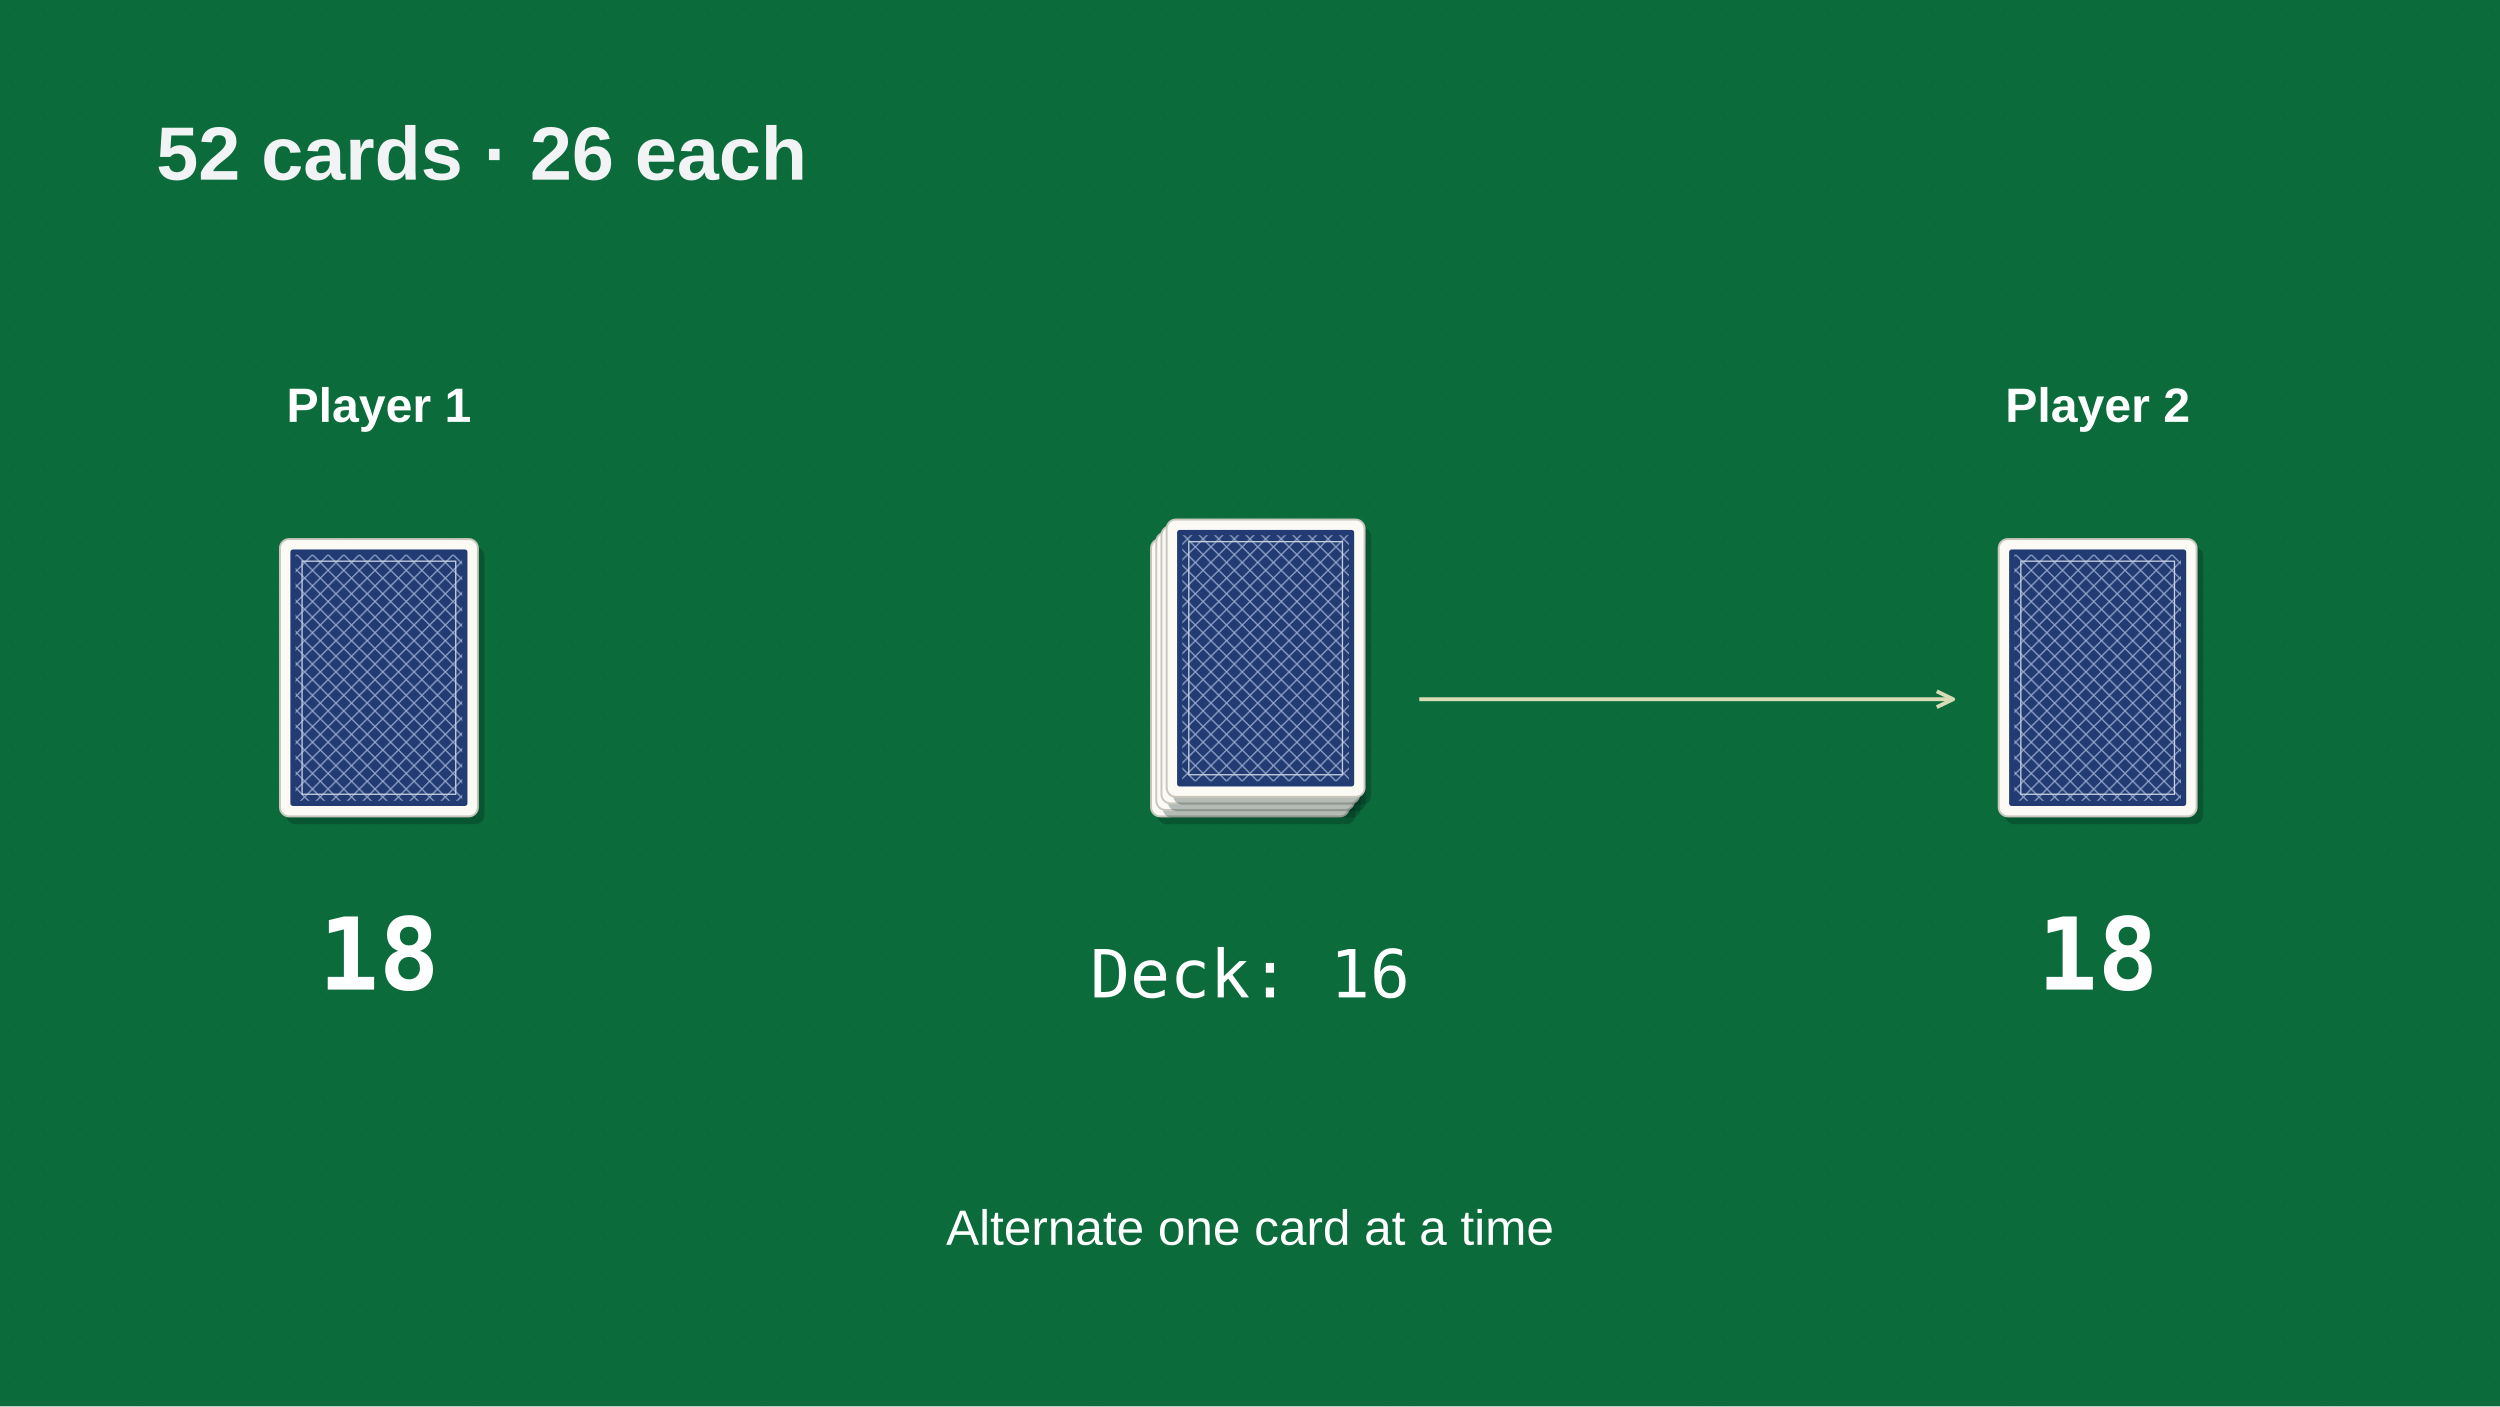
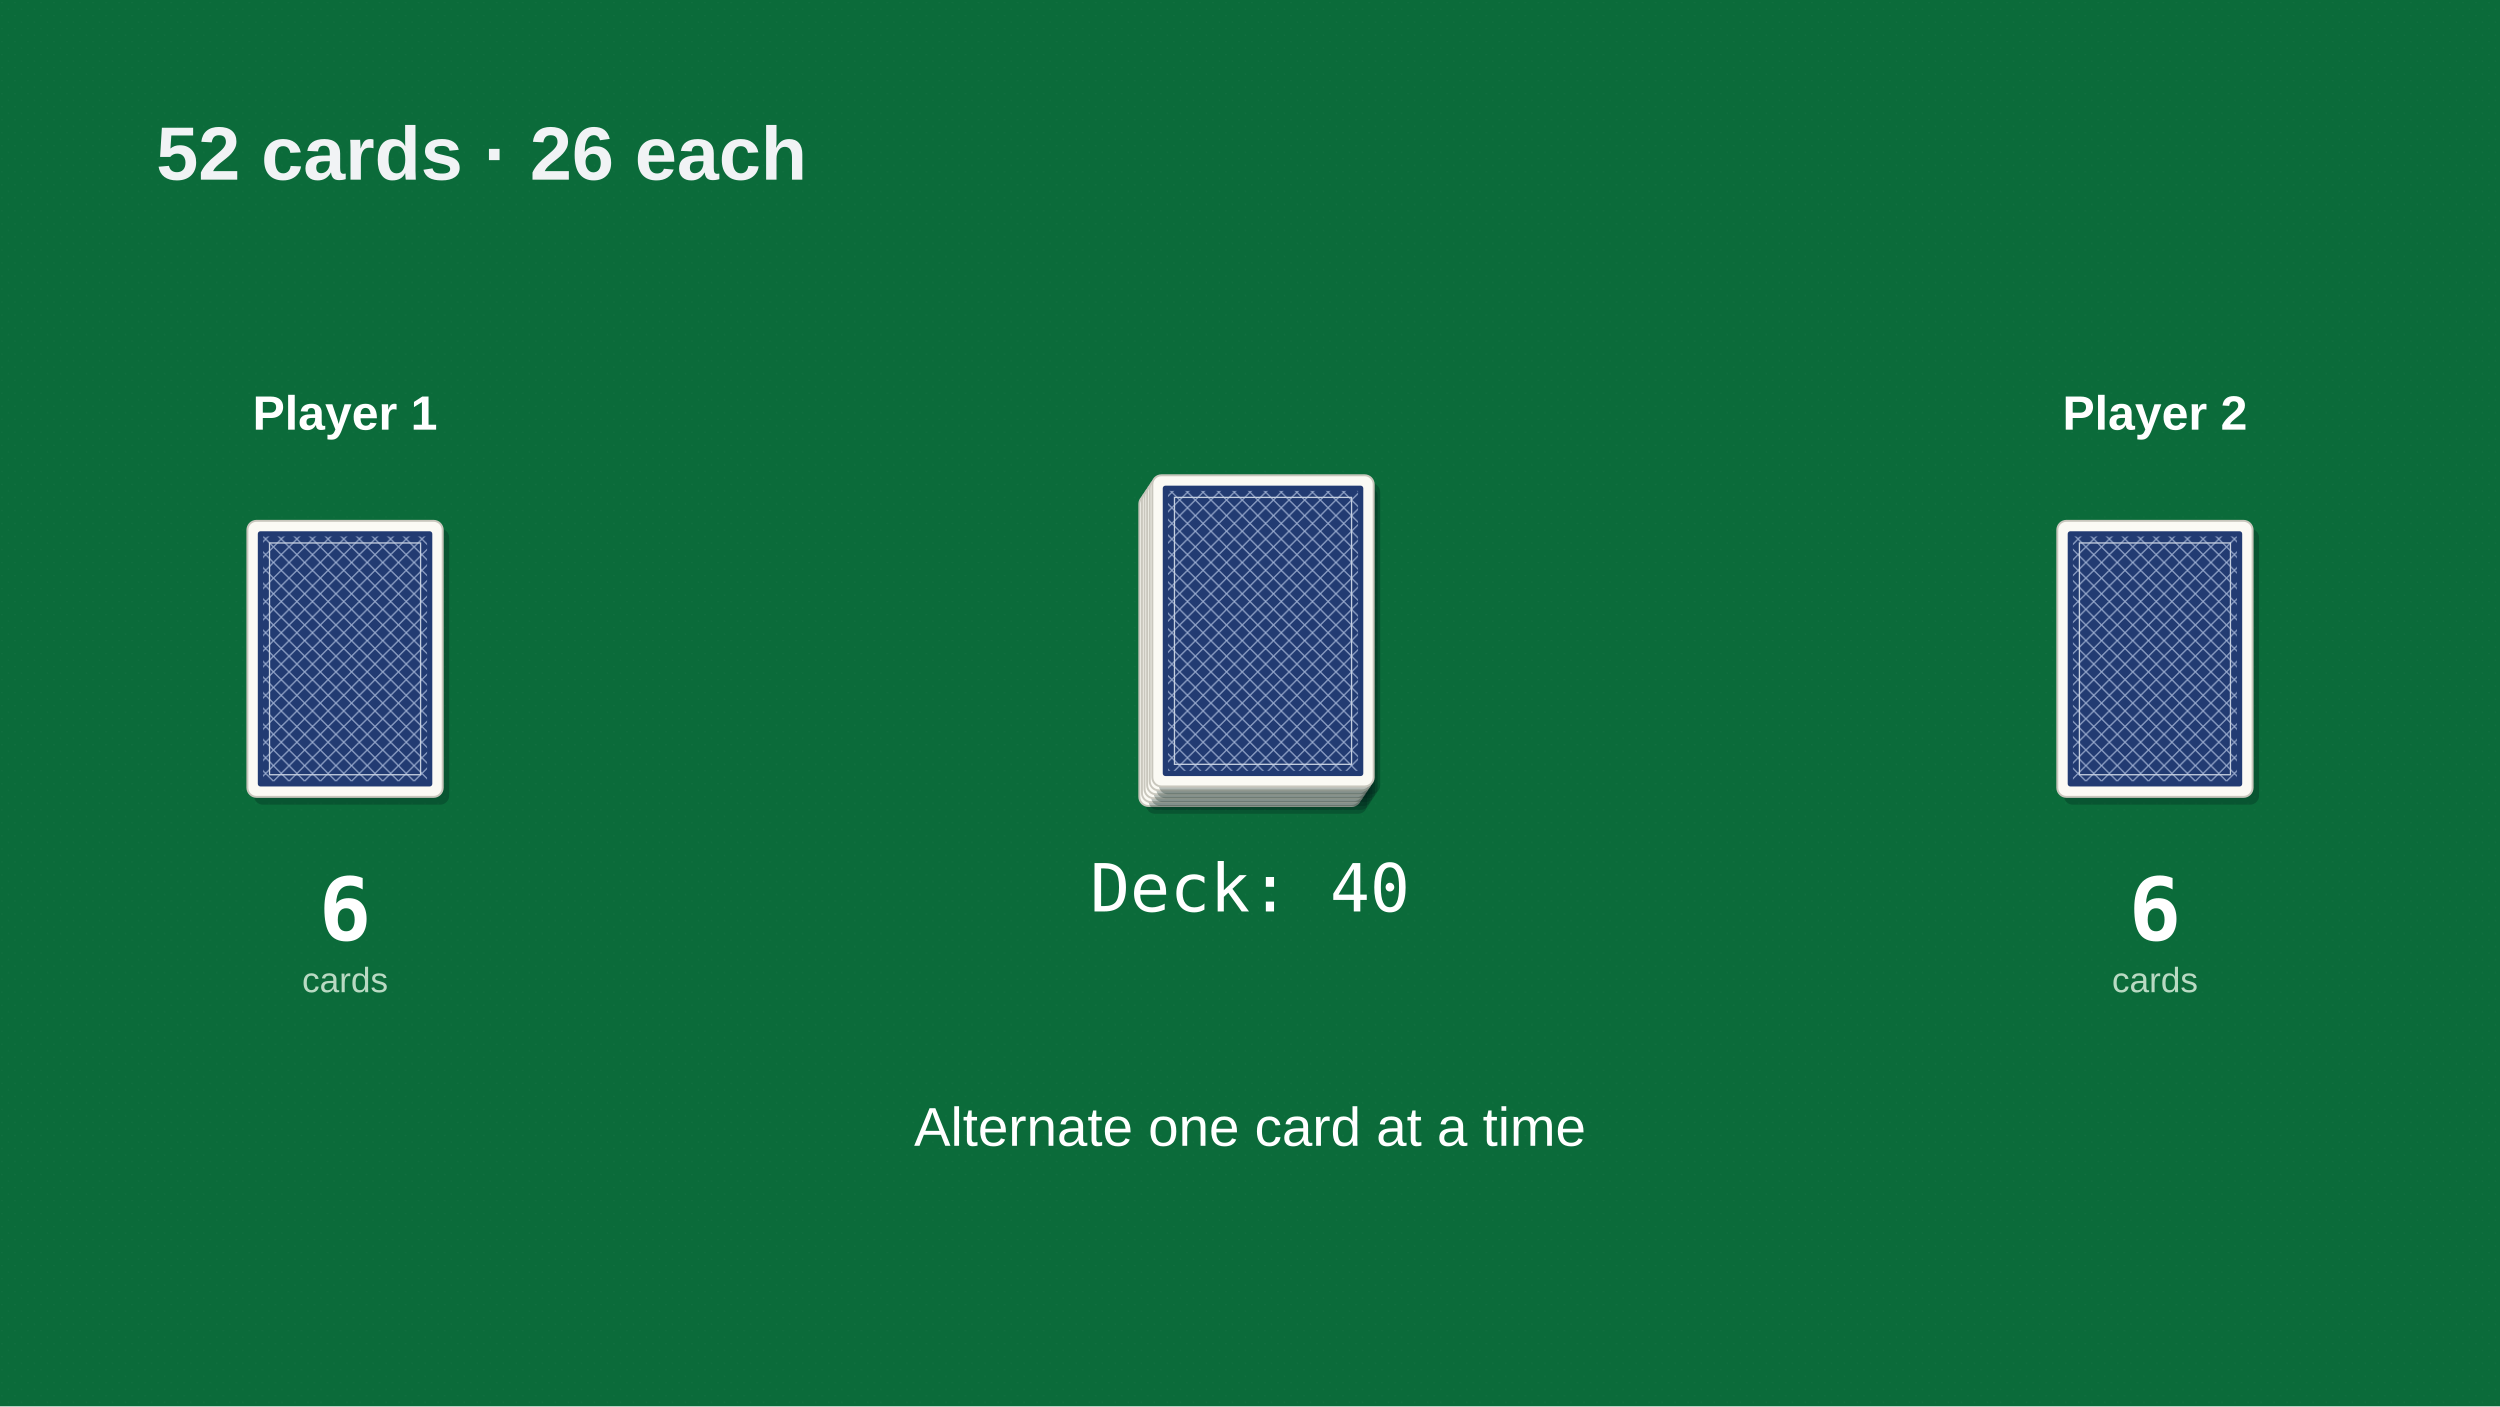
<svg xmlns="http://www.w3.org/2000/svg" width="1920" height="1080" viewBox="0 0 1920 1080" role="img">
  <defs>
    <pattern id="back" width="12" height="12" patternUnits="userSpaceOnUse">
      <path d="M0 6L6 0L12 6L6 12Z" fill="none" stroke="#8fa1c5" stroke-width="1" />
    </pattern>
    <pattern id="felt" width="10" height="10" patternUnits="userSpaceOnUse">
      <path d="M1 2h1M6 7h1" stroke="#ffffff" stroke-opacity=".035" />
    </pattern>
  </defs>
  <rect x="0.00" y="0.00" width="1920.00" height="1080.00" rx="0" fill="#0b6b3a" />
  <rect x="0.00" y="0.00" width="1920.00" height="1080.00" rx="0" fill="url(#felt)" />
  <text x="120.00" y="138.00" font-family="Liberation Sans" font-size="58" font-weight="700" fill="#f1f3f5" text-anchor="start" opacity="1" xml:space="preserve">52 cards · 26 each</text>
-   <text x="291.00" y="324.00" font-family="Liberation Sans" font-size="37" font-weight="700" fill="#fff" text-anchor="middle" opacity="1" xml:space="preserve">Player 1</text>
+   <text x="265.00" y="330.00" font-family="Liberation Sans" font-size="37" font-weight="700" fill="#ffffff" text-anchor="middle" opacity="1" xml:space="preserve">Player 1</text>
  <g opacity="1">
-     <rect x="220.00" y="420.00" width="152.00" height="213.00" rx="7" fill="#001e18" opacity="0.28" />
-     <rect x="215.00" y="414.00" width="152.00" height="213.00" rx="7" fill="#fbfaf4" stroke="#c9c7bd" stroke-width="1.5" />
-     <rect x="223.00" y="422.00" width="136.00" height="197.00" rx="2" fill="#223b72" />
-     <rect x="227.00" y="426.00" width="128.00" height="189.00" rx="0" fill="url(#back)" />
-     <rect x="232.00" y="431.00" width="118.00" height="179.00" rx="0" fill="none" stroke="#c5cfdf" stroke-width="1" />
+     <rect x="195.00" y="406.00" width="150.00" height="212.00" rx="7" fill="#001e18" opacity="0.28" />
+     <rect x="190.00" y="400.00" width="150.00" height="212.00" rx="7" fill="#fbfaf4" stroke="#c9c7bd" stroke-width="1.5" />
+     <rect x="198.00" y="408.00" width="134.00" height="196.00" rx="2" fill="#223b72" />
+     <rect x="202.00" y="412.00" width="126.00" height="188.00" rx="0" fill="url(#back)" />
+     <rect x="207.00" y="417.00" width="116.00" height="178.00" rx="0" fill="none" stroke="#c5cfdf" stroke-width="1" />
  </g>
-   <text x="291.00" y="760.00" font-family="DejaVu Sans Mono" font-size="77" font-weight="700" fill="#fff" text-anchor="middle" opacity="1" xml:space="preserve">18</text>
-   <text x="1611.00" y="324.00" font-family="Liberation Sans" font-size="37" font-weight="700" fill="#fff" text-anchor="middle" opacity="1" xml:space="preserve">Player 2</text>
+   <text x="265.00" y="722.00" font-family="DejaVu Sans Mono" font-size="67" font-weight="700" fill="#ffffff" text-anchor="middle" opacity="1" xml:space="preserve">6</text>
+   <text x="265.00" y="762.00" font-family="Liberation Sans" font-size="27" font-weight="400" fill="#b9dac3" text-anchor="middle" opacity="1" xml:space="preserve">cards</text>
+   <text x="1655.00" y="330.00" font-family="Liberation Sans" font-size="37" font-weight="700" fill="#ffffff" text-anchor="middle" opacity="1" xml:space="preserve">Player 2</text>
  <g opacity="1">
-     <rect x="1540.00" y="420.00" width="152.00" height="213.00" rx="7" fill="#001e18" opacity="0.28" />
-     <rect x="1535.00" y="414.00" width="152.00" height="213.00" rx="7" fill="#fbfaf4" stroke="#c9c7bd" stroke-width="1.5" />
-     <rect x="1543.00" y="422.00" width="136.00" height="197.00" rx="2" fill="#223b72" />
-     <rect x="1547.00" y="426.00" width="128.00" height="189.00" rx="0" fill="url(#back)" />
-     <rect x="1552.00" y="431.00" width="118.00" height="179.00" rx="0" fill="none" stroke="#c5cfdf" stroke-width="1" />
+     <rect x="1585.00" y="406.00" width="150.00" height="212.00" rx="7" fill="#001e18" opacity="0.28" />
+     <rect x="1580.00" y="400.00" width="150.00" height="212.00" rx="7" fill="#fbfaf4" stroke="#c9c7bd" stroke-width="1.5" />
+     <rect x="1588.00" y="408.00" width="134.00" height="196.00" rx="2" fill="#223b72" />
+     <rect x="1592.00" y="412.00" width="126.00" height="188.00" rx="0" fill="url(#back)" />
+     <rect x="1597.00" y="417.00" width="116.00" height="178.00" rx="0" fill="none" stroke="#c5cfdf" stroke-width="1" />
  </g>
-   <text x="1611.00" y="760.00" font-family="DejaVu Sans Mono" font-size="77" font-weight="700" fill="#fff" text-anchor="middle" opacity="1" xml:space="preserve">18</text>
+   <text x="1655.00" y="722.00" font-family="DejaVu Sans Mono" font-size="67" font-weight="700" fill="#ffffff" text-anchor="middle" opacity="1" xml:space="preserve">6</text>
+   <text x="1655.00" y="762.00" font-family="Liberation Sans" font-size="27" font-weight="400" fill="#b9dac3" text-anchor="middle" opacity="1" xml:space="preserve">cards</text>
  <g opacity="1">
-     <rect x="889.00" y="420.00" width="152.00" height="213.00" rx="7" fill="#001e18" opacity="0.28" />
-     <rect x="884.00" y="414.00" width="152.00" height="213.00" rx="7" fill="#fbfaf4" stroke="#c9c7bd" stroke-width="1.5" />
-     <rect x="892.00" y="422.00" width="136.00" height="197.00" rx="2" fill="#223b72" />
-     <rect x="896.00" y="426.00" width="128.00" height="189.00" rx="0" fill="url(#back)" />
-     <rect x="901.00" y="431.00" width="118.00" height="179.00" rx="0" fill="none" stroke="#c5cfdf" stroke-width="1" />
+     <rect x="880.00" y="386.00" width="170.00" height="239.00" rx="7" fill="#001e18" opacity="0.28" />
+     <rect x="875.00" y="380.00" width="170.00" height="239.00" rx="7" fill="#fbfaf4" stroke="#c9c7bd" stroke-width="1.5" />
+     <rect x="883.00" y="388.00" width="154.00" height="223.00" rx="2" fill="#223b72" />
+     <rect x="887.00" y="392.00" width="146.00" height="215.00" rx="0" fill="url(#back)" />
+     <rect x="892.00" y="397.00" width="136.00" height="205.00" rx="0" fill="none" stroke="#c5cfdf" stroke-width="1" />
  </g>
  <g opacity="1">
-     <rect x="893.00" y="415.00" width="152.00" height="213.00" rx="7" fill="#001e18" opacity="0.28" />
-     <rect x="888.00" y="409.00" width="152.00" height="213.00" rx="7" fill="#fbfaf4" stroke="#c9c7bd" stroke-width="1.5" />
-     <rect x="896.00" y="417.00" width="136.00" height="197.00" rx="2" fill="#223b72" />
-     <rect x="900.00" y="421.00" width="128.00" height="189.00" rx="0" fill="url(#back)" />
-     <rect x="905.00" y="426.00" width="118.00" height="179.00" rx="0" fill="none" stroke="#c5cfdf" stroke-width="1" />
+     <rect x="882.00" y="383.00" width="170.00" height="239.00" rx="7" fill="#001e18" opacity="0.28" />
+     <rect x="877.00" y="377.00" width="170.00" height="239.00" rx="7" fill="#fbfaf4" stroke="#c9c7bd" stroke-width="1.5" />
+     <rect x="885.00" y="385.00" width="154.00" height="223.00" rx="2" fill="#223b72" />
+     <rect x="889.00" y="389.00" width="146.00" height="215.00" rx="0" fill="url(#back)" />
+     <rect x="894.00" y="394.00" width="136.00" height="205.00" rx="0" fill="none" stroke="#c5cfdf" stroke-width="1" />
  </g>
  <g opacity="1">
-     <rect x="897.00" y="410.00" width="152.00" height="213.00" rx="7" fill="#001e18" opacity="0.28" />
-     <rect x="892.00" y="404.00" width="152.00" height="213.00" rx="7" fill="#fbfaf4" stroke="#c9c7bd" stroke-width="1.5" />
-     <rect x="900.00" y="412.00" width="136.00" height="197.00" rx="2" fill="#223b72" />
-     <rect x="904.00" y="416.00" width="128.00" height="189.00" rx="0" fill="url(#back)" />
-     <rect x="909.00" y="421.00" width="118.00" height="179.00" rx="0" fill="none" stroke="#c5cfdf" stroke-width="1" />
+     <rect x="884.00" y="380.00" width="170.00" height="239.00" rx="7" fill="#001e18" opacity="0.28" />
+     <rect x="879.00" y="374.00" width="170.00" height="239.00" rx="7" fill="#fbfaf4" stroke="#c9c7bd" stroke-width="1.5" />
+     <rect x="887.00" y="382.00" width="154.00" height="223.00" rx="2" fill="#223b72" />
+     <rect x="891.00" y="386.00" width="146.00" height="215.00" rx="0" fill="url(#back)" />
+     <rect x="896.00" y="391.00" width="136.00" height="205.00" rx="0" fill="none" stroke="#c5cfdf" stroke-width="1" />
  </g>
  <g opacity="1">
-     <rect x="901.00" y="405.00" width="152.00" height="213.00" rx="7" fill="#001e18" opacity="0.28" />
-     <rect x="896.00" y="399.00" width="152.00" height="213.00" rx="7" fill="#fbfaf4" stroke="#c9c7bd" stroke-width="1.5" />
-     <rect x="904.00" y="407.00" width="136.00" height="197.00" rx="2" fill="#223b72" />
-     <rect x="908.00" y="411.00" width="128.00" height="189.00" rx="0" fill="url(#back)" />
-     <rect x="913.00" y="416.00" width="118.00" height="179.00" rx="0" fill="none" stroke="#c5cfdf" stroke-width="1" />
+     <rect x="886.00" y="377.00" width="170.00" height="239.00" rx="7" fill="#001e18" opacity="0.28" />
+     <rect x="881.00" y="371.00" width="170.00" height="239.00" rx="7" fill="#fbfaf4" stroke="#c9c7bd" stroke-width="1.5" />
+     <rect x="889.00" y="379.00" width="154.00" height="223.00" rx="2" fill="#223b72" />
+     <rect x="893.00" y="383.00" width="146.00" height="215.00" rx="0" fill="url(#back)" />
+     <rect x="898.00" y="388.00" width="136.00" height="205.00" rx="0" fill="none" stroke="#c5cfdf" stroke-width="1" />
  </g>
-   <text x="960.00" y="766.00" font-family="DejaVu Sans Mono" font-size="51" font-weight="400" fill="#fff" text-anchor="middle" opacity="1" xml:space="preserve">Deck: 16</text>
-   <path d="M1090.00 537.00L1500.00 537.00" fill="none" stroke="#d8dcb4" stroke-width="3" />
-   <path d="M1487.394 543.09 L1500 537 L1487.394 530.91" stroke="#d8dcb4" stroke-width="3" fill="none" stroke-linejoin="round" />
-   <text x="960.00" y="956.00" font-family="Liberation Sans" font-size="38" font-weight="400" fill="#fff" text-anchor="middle" opacity="1" xml:space="preserve">Alternate one card at a time</text>
+   <g opacity="1">
+     <rect x="888.00" y="374.00" width="170.00" height="239.00" rx="7" fill="#001e18" opacity="0.28" />
+     <rect x="883.00" y="368.00" width="170.00" height="239.00" rx="7" fill="#fbfaf4" stroke="#c9c7bd" stroke-width="1.5" />
+     <rect x="891.00" y="376.00" width="154.00" height="223.00" rx="2" fill="#223b72" />
+     <rect x="895.00" y="380.00" width="146.00" height="215.00" rx="0" fill="url(#back)" />
+     <rect x="900.00" y="385.00" width="136.00" height="205.00" rx="0" fill="none" stroke="#c5cfdf" stroke-width="1" />
+   </g>
+   <g opacity="1">
+     <rect x="890.00" y="371.00" width="170.00" height="239.00" rx="7" fill="#001e18" opacity="0.28" />
+     <rect x="885.00" y="365.00" width="170.00" height="239.00" rx="7" fill="#fbfaf4" stroke="#c9c7bd" stroke-width="1.5" />
+     <rect x="893.00" y="373.00" width="154.00" height="223.00" rx="2" fill="#223b72" />
+     <rect x="897.00" y="377.00" width="146.00" height="215.00" rx="0" fill="url(#back)" />
+     <rect x="902.00" y="382.00" width="136.00" height="205.00" rx="0" fill="none" stroke="#c5cfdf" stroke-width="1" />
+   </g>
+   <text x="960.00" y="700.00" font-family="DejaVu Sans Mono" font-size="51" font-weight="400" fill="#ffffff" text-anchor="middle" opacity="1" xml:space="preserve">Deck: 40</text>
+   <text x="960.00" y="880.00" font-family="Liberation Sans" font-size="42" font-weight="400" fill="#ffffff" text-anchor="middle" opacity="1" xml:space="preserve">Alternate one card at a time</text>
</svg>
